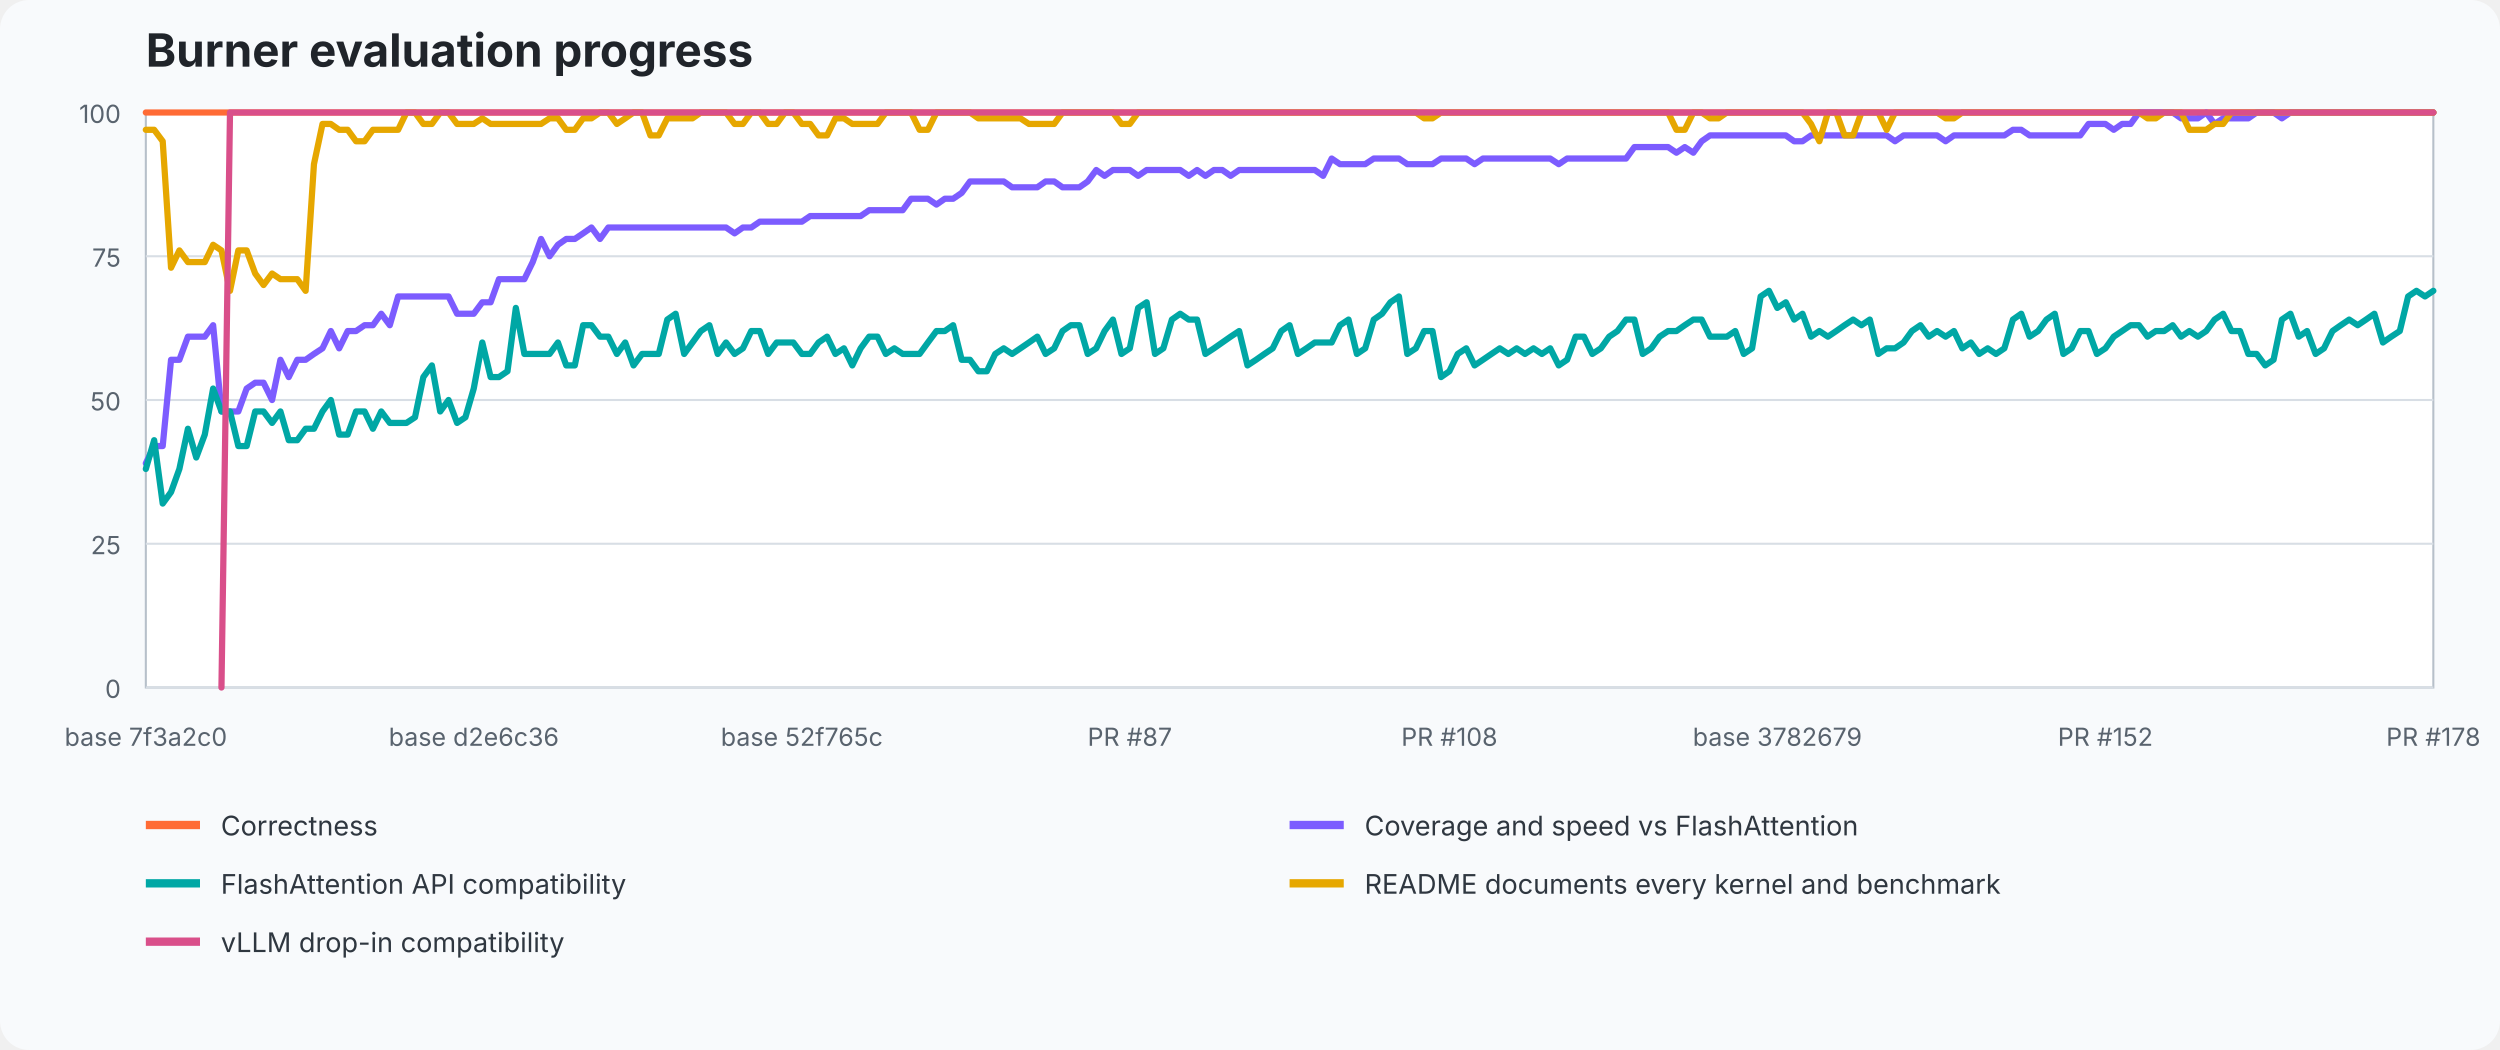
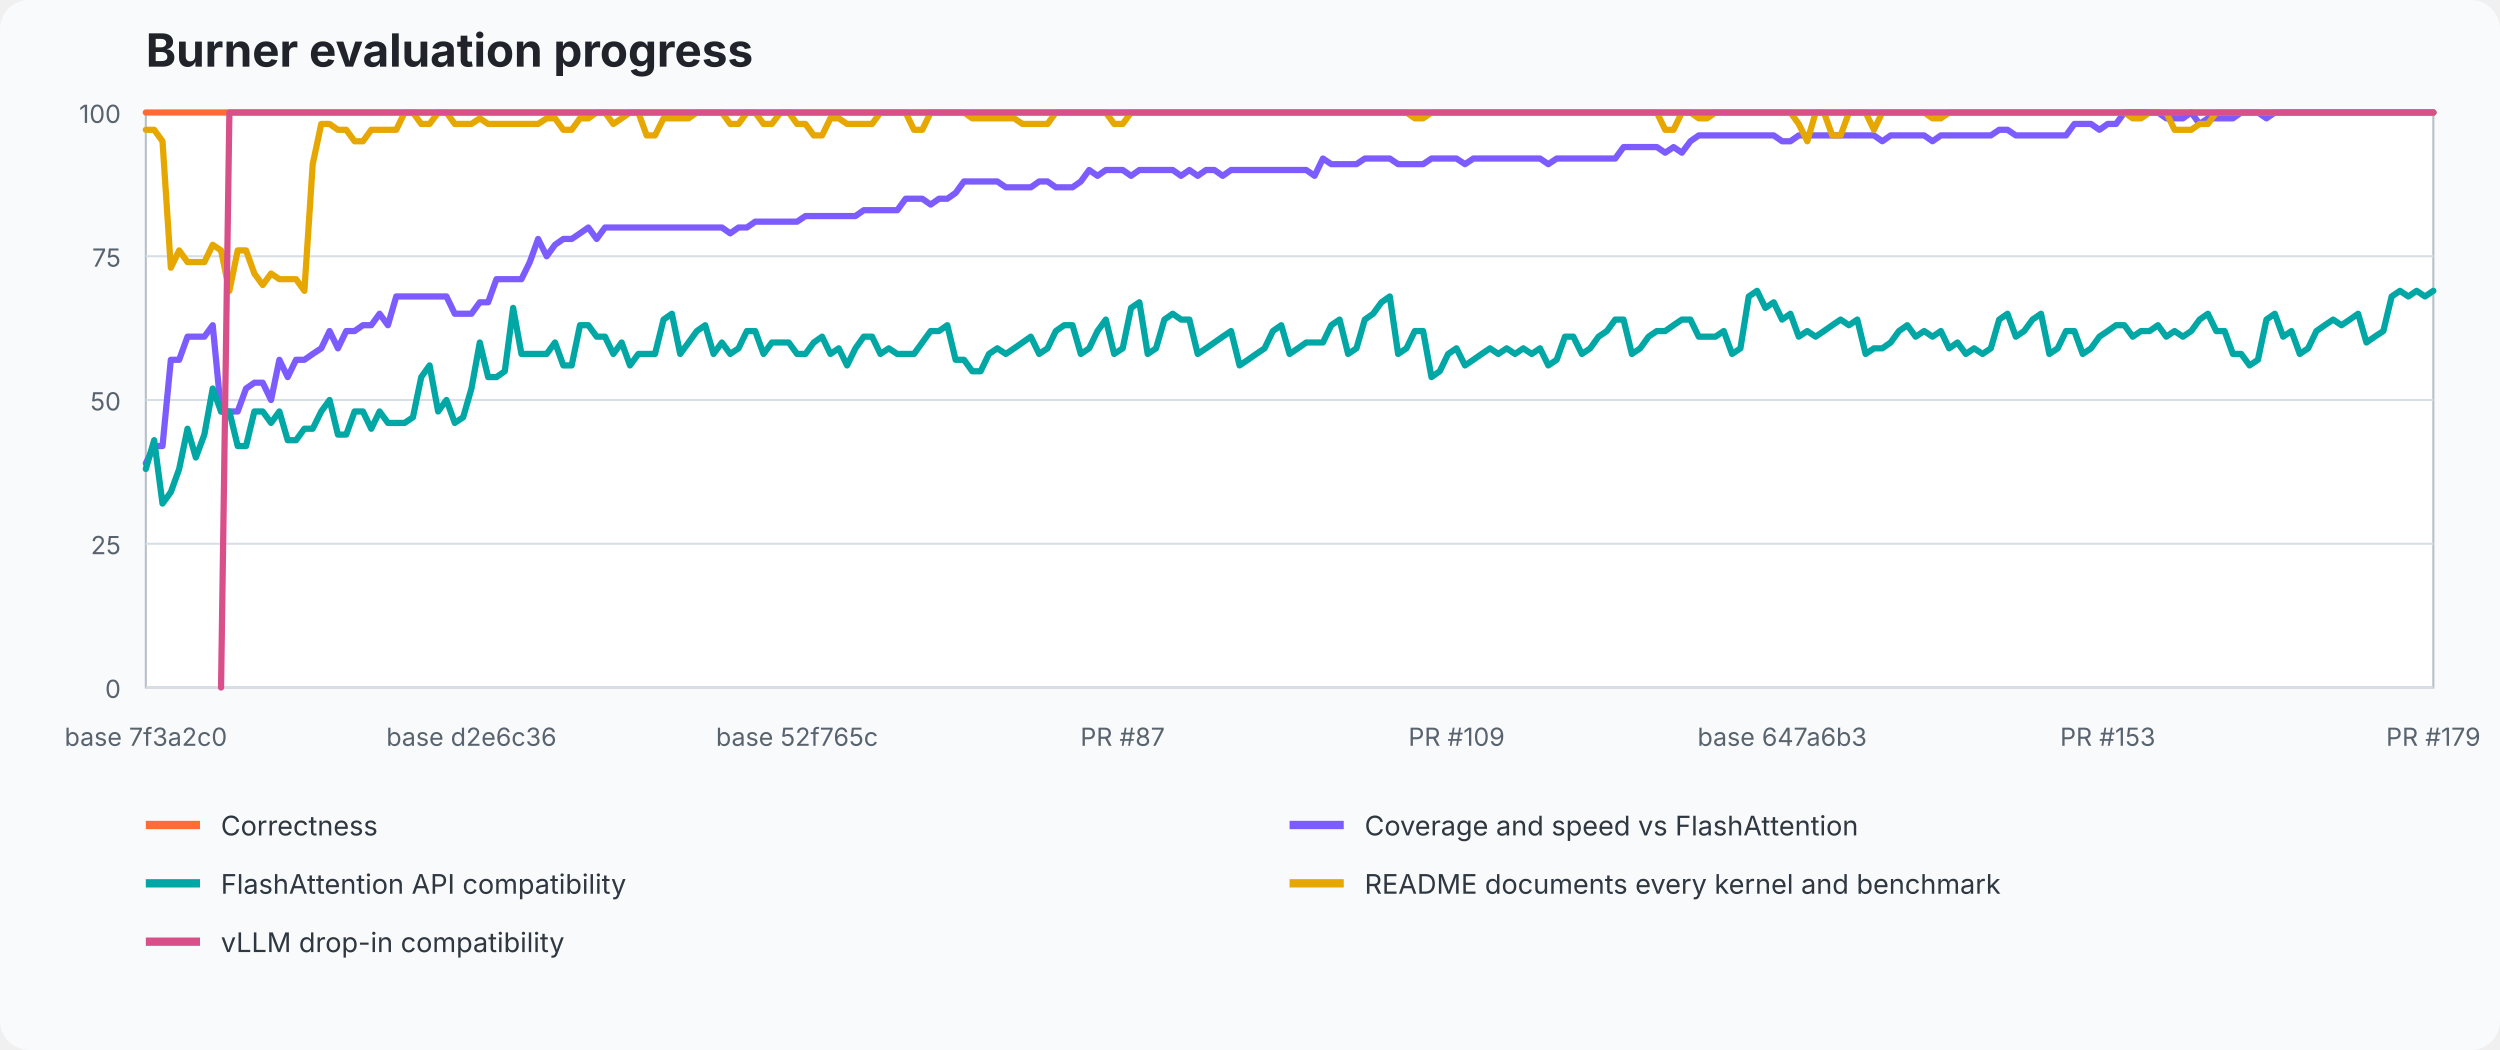
<svg xmlns="http://www.w3.org/2000/svg" width="1200" height="504" viewBox="0 0 1200 504" role="img" aria-labelledby="title desc">
  <style>text{font-family:ui-sans-serif,system-ui,-apple-system,BlinkMacSystemFont,"Segoe UI",sans-serif}.title{font-size:22px;font-weight:700;fill:#20242a}.axis{font-size:12px;fill:#59636e}.legend{font-size:13px;fill:#2f3740}.grid{stroke:#d8dee5;stroke-width:1}.plot{fill:#fff;stroke:#b7c0ca}</style>
  <rect width="100%" height="100%" fill="#f8fafc" rx="14" />
  <text x="70" y="32" class="title">Burner evaluation progress</text>
  <rect x="70" y="54" width="1098" height="276" class="plot" />
  <line x1="70" y1="330" x2="1168" y2="330" class="grid" />
  <text x="58" y="335" text-anchor="end" class="axis">0</text>
  <line x1="70" y1="261" x2="1168" y2="261" class="grid" />
  <text x="58" y="266" text-anchor="end" class="axis">25</text>
  <line x1="70" y1="192" x2="1168" y2="192" class="grid" />
  <text x="58" y="197" text-anchor="end" class="axis">50</text>
  <line x1="70" y1="123" x2="1168" y2="123" class="grid" />
  <text x="58" y="128" text-anchor="end" class="axis">75</text>
  <line x1="70" y1="54" x2="1168" y2="54" class="grid" />
  <text x="58" y="59" text-anchor="end" class="axis">100</text>
-   <polyline points="70.0,54.0 74.0,54.0 78.1,54.0 82.1,54.0 86.1,54.0 90.2,54.0 94.2,54.0 98.3,54.0 102.3,54.0 106.3,54.0 110.4,54.0 114.4,54.0 118.4,54.0 122.5,54.0 126.5,54.0 130.6,54.0 134.6,54.0 138.6,54.0 142.7,54.0 146.7,54.0 150.7,54.0 154.8,54.0 158.8,54.0 162.8,54.0 166.9,54.0 170.9,54.0 175.0,54.0 179.0,54.0 183.0,54.0 187.1,54.0 191.1,54.0 195.1,54.0 199.2,54.0 203.2,54.0 207.3,54.0 211.3,54.0 215.3,54.0 219.4,54.0 223.4,54.0 227.4,54.0 231.5,54.0 235.5,54.0 239.5,54.0 243.6,54.0 247.6,54.0 251.7,54.0 255.7,54.0 259.7,54.0 263.8,54.0 267.8,54.0 271.8,54.0 275.9,54.0 279.9,54.0 283.9,54.0 288.0,54.0 292.0,54.0 296.1,54.0 300.1,54.0 304.1,54.0 308.2,54.0 312.2,54.0 316.2,54.0 320.3,54.0 324.3,54.0 328.4,54.0 332.4,54.0 336.4,54.0 340.5,54.0 344.5,54.0 348.5,54.0 352.6,54.0 356.6,54.0 360.6,54.0 364.7,54.0 368.7,54.0 372.8,54.0 376.8,54.0 380.8,54.0 384.9,54.0 388.9,54.0 392.9,54.0 397.0,54.0 401.0,54.0 405.1,54.0 409.1,54.0 413.1,54.0 417.2,54.0 421.2,54.0 425.2,54.0 429.3,54.0 433.3,54.0 437.3,54.0 441.4,54.0 445.4,54.0 449.5,54.0 453.5,54.0 457.5,54.0 461.6,54.0 465.6,54.0 469.6,54.0 473.7,54.0 477.7,54.0 481.8,54.0 485.8,54.0 489.8,54.0 493.9,54.0 497.9,54.0 501.9,54.0 506.0,54.0 510.0,54.0 514.0,54.0 518.1,54.0 522.1,54.0 526.2,54.0 530.2,54.0 534.2,54.0 538.3,54.0 542.3,54.0 546.3,54.0 550.4,54.0 554.4,54.0 558.4,54.0 562.5,54.0 566.5,54.0 570.6,54.0 574.6,54.0 578.6,54.0 582.7,54.0 586.7,54.0 590.7,54.0 594.8,54.0 598.8,54.0 602.9,54.0 606.9,54.0 610.9,54.0 615.0,54.0 619.0,54.0 623.0,54.0 627.1,54.0 631.1,54.0 635.1,54.0 639.2,54.0 643.2,54.0 647.3,54.0 651.3,54.0 655.3,54.0 659.4,54.0 663.4,54.0 667.4,54.0 671.5,54.0 675.5,54.0 679.6,54.0 683.6,54.0 687.6,54.0 691.7,54.0 695.7,54.0 699.7,54.0 703.8,54.0 707.8,54.0 711.8,54.0 715.9,54.0 719.9,54.0 724.0,54.0 728.0,54.0 732.0,54.0 736.1,54.0 740.1,54.0 744.1,54.0 748.2,54.0 752.2,54.0 756.3,54.0 760.3,54.0 764.3,54.0 768.4,54.0 772.4,54.0 776.4,54.0 780.5,54.0 784.5,54.0 788.5,54.0 792.6,54.0 796.6,54.0 800.7,54.0 804.7,54.0 808.7,54.0 812.8,54.0 816.8,54.0 820.8,54.0 824.9,54.0 828.9,54.0 832.9,54.0 837.0,54.0 841.0,54.0 845.1,54.0 849.1,54.0 853.1,54.0 857.2,54.0 861.2,54.0 865.2,54.0 869.3,54.0 873.3,54.0 877.4,54.0 881.4,54.0 885.4,54.0 889.5,54.0 893.5,54.0 897.5,54.0 901.6,54.0 905.6,54.0 909.6,54.0 913.7,54.0 917.7,54.0 921.8,54.0 925.8,54.0 929.8,54.0 933.9,54.0 937.9,54.0 941.9,54.0 946.0,54.0 950.0,54.0 954.1,54.0 958.1,54.0 962.1,54.0 966.2,54.0 970.2,54.0 974.2,54.0 978.3,54.0 982.3,54.0 986.3,54.0 990.4,54.0 994.4,54.0 998.5,54.0 1002.5,54.0 1006.5,54.0 1010.6,54.0 1014.6,54.0 1018.6,54.0 1022.7,54.0 1026.7,54.0 1030.8,54.0 1034.8,54.0 1038.8,54.0 1042.9,54.0 1046.9,54.0 1050.9,54.0 1055.0,54.0 1059.0,54.0 1063.0,54.0 1067.1,54.0 1071.1,54.0 1075.2,54.0 1079.2,54.0 1083.2,54.0 1087.3,54.0 1091.3,54.0 1095.3,54.0 1099.4,54.0 1103.4,54.0 1107.4,54.0 1111.5,54.0 1115.5,54.0 1119.6,54.0 1123.6,54.0 1127.6,54.0 1131.7,54.0 1135.7,54.0 1139.7,54.0 1143.8,54.0 1147.8,54.0 1151.9,54.0 1155.9,54.0 1159.9,54.0 1164.0,54.0 1168.0,54.0" fill="none" stroke="#ff6b35" stroke-width="3" stroke-linejoin="round" stroke-linecap="round" />
-   <polyline points="70.0,222.4 74.0,214.1 78.1,214.1 82.1,172.7 86.1,172.7 90.2,161.6 94.2,161.6 98.3,161.6 102.3,156.1 106.3,197.5 110.4,197.5 114.4,197.5 118.4,186.5 122.5,183.7 126.5,183.7 130.6,192.0 134.6,172.7 138.6,181.0 142.7,172.7 146.7,172.7 150.7,169.9 154.8,167.2 158.8,158.9 162.8,167.2 166.9,158.9 170.9,158.9 175.0,156.1 179.0,156.1 183.0,150.6 187.1,156.1 191.1,142.3 195.1,142.3 199.2,142.3 203.2,142.3 207.3,142.3 211.3,142.3 215.3,142.3 219.4,150.6 223.4,150.6 227.4,150.6 231.5,145.1 235.5,145.1 239.5,134.0 243.6,134.0 247.6,134.0 251.7,134.0 255.7,125.8 259.7,114.7 263.8,123.0 267.8,117.5 271.8,114.7 275.9,114.7 279.9,112.0 283.9,109.2 288.0,114.7 292.0,109.2 296.1,109.2 300.1,109.2 304.1,109.2 308.2,109.2 312.2,109.2 316.2,109.2 320.3,109.2 324.3,109.2 328.4,109.2 332.4,109.2 336.4,109.2 340.5,109.2 344.5,109.2 348.5,109.2 352.6,112.0 356.6,109.2 360.6,109.2 364.7,106.4 368.7,106.4 372.8,106.4 376.8,106.4 380.8,106.4 384.9,106.4 388.9,103.7 392.9,103.7 397.0,103.7 401.0,103.7 405.1,103.7 409.1,103.7 413.1,103.7 417.2,100.9 421.2,100.9 425.2,100.9 429.3,100.9 433.3,100.9 437.3,95.4 441.4,95.4 445.4,95.4 449.5,98.2 453.5,95.4 457.5,95.4 461.6,92.6 465.6,87.1 469.6,87.1 473.7,87.1 477.7,87.1 481.8,87.1 485.8,89.9 489.8,89.9 493.9,89.9 497.9,89.9 501.9,87.1 506.0,87.1 510.0,89.9 514.0,89.9 518.1,89.9 522.1,87.1 526.2,81.6 530.2,84.4 534.2,81.6 538.3,81.6 542.3,81.6 546.3,84.4 550.4,81.6 554.4,81.6 558.4,81.6 562.5,81.6 566.5,81.6 570.6,84.4 574.6,81.6 578.6,84.4 582.7,81.6 586.7,81.6 590.7,84.4 594.8,81.6 598.8,81.6 602.9,81.6 606.9,81.6 610.9,81.6 615.0,81.6 619.0,81.6 623.0,81.6 627.1,81.6 631.1,81.6 635.1,84.4 639.2,76.1 643.2,78.8 647.3,78.8 651.3,78.8 655.3,78.8 659.4,76.1 663.4,76.1 667.4,76.1 671.5,76.1 675.5,78.8 679.6,78.8 683.6,78.8 687.6,78.8 691.7,76.1 695.7,76.1 699.7,76.1 703.8,76.1 707.8,78.8 711.8,76.1 715.9,76.1 719.9,76.1 724.0,76.1 728.0,76.1 732.0,76.1 736.1,76.1 740.1,76.1 744.1,76.1 748.2,78.8 752.2,76.1 756.3,76.1 760.3,76.1 764.3,76.1 768.4,76.1 772.4,76.1 776.4,76.1 780.5,76.1 784.5,70.6 788.5,70.6 792.6,70.6 796.6,70.6 800.7,70.6 804.7,73.3 808.7,70.6 812.8,73.3 816.8,67.8 820.8,65.0 824.9,65.0 828.9,65.0 832.9,65.0 837.0,65.0 841.0,65.0 845.1,65.0 849.1,65.0 853.1,65.0 857.2,65.0 861.2,67.8 865.2,67.8 869.3,65.0 873.3,65.0 877.4,65.0 881.4,65.0 885.4,65.0 889.5,65.0 893.5,65.0 897.5,65.0 901.6,65.0 905.6,65.0 909.6,67.8 913.7,65.0 917.7,65.0 921.8,65.0 925.8,65.0 929.8,65.0 933.9,67.8 937.9,65.0 941.9,65.0 946.0,65.0 950.0,65.0 954.1,65.0 958.1,65.0 962.1,65.0 966.2,62.3 970.2,62.3 974.2,65.0 978.3,65.0 982.3,65.0 986.3,65.0 990.4,65.0 994.4,65.0 998.5,65.0 1002.5,59.5 1006.5,59.5 1010.6,59.5 1014.6,62.3 1018.6,59.5 1022.7,59.5 1026.7,54.0 1030.8,54.0 1034.8,54.0 1038.8,54.0 1042.9,54.0 1046.9,56.8 1050.9,56.8 1055.0,56.8 1059.0,54.0 1063.0,59.5 1067.1,56.8 1071.1,56.8 1075.2,56.8 1079.2,56.8 1083.2,54.0 1087.3,54.0 1091.3,54.0 1095.3,56.8 1099.4,54.0 1103.4,54.0 1107.4,54.0 1111.5,54.0 1115.5,54.0 1119.6,54.0 1123.6,54.0 1127.6,54.0 1131.7,54.0 1135.7,54.0 1139.7,54.0 1143.8,54.0 1147.8,54.0 1151.9,54.0 1155.9,54.0 1159.9,54.0 1164.0,54.0 1168.0,54.0" fill="none" stroke="#7c5cff" stroke-width="3" stroke-linejoin="round" stroke-linecap="round" />
-   <polyline points="70.0,225.1 74.0,211.3 78.1,241.7 82.1,236.2 86.1,225.1 90.2,205.8 94.2,219.6 98.3,208.6 102.3,186.5 106.3,197.5 110.4,197.5 114.4,214.1 118.4,214.1 122.5,197.5 126.5,197.5 130.6,203.0 134.6,197.5 138.6,211.3 142.7,211.3 146.7,205.8 150.7,205.8 154.8,197.5 158.8,192.0 162.8,208.6 166.9,208.6 170.9,197.5 175.0,197.5 179.0,205.8 183.0,197.5 187.1,203.0 191.1,203.0 195.1,203.0 199.2,200.3 203.2,181.0 207.3,175.4 211.3,197.5 215.3,192.0 219.4,203.0 223.4,200.3 227.4,186.5 231.5,164.4 235.5,181.0 239.5,181.0 243.6,178.2 247.6,147.8 251.7,169.9 255.7,169.9 259.7,169.9 263.8,169.9 267.8,164.4 271.8,175.4 275.9,175.4 279.9,156.1 283.9,156.1 288.0,161.6 292.0,161.6 296.1,169.9 300.1,164.4 304.1,175.4 308.2,169.9 312.2,169.9 316.2,169.9 320.3,153.4 324.3,150.6 328.4,169.9 332.4,164.4 336.4,158.9 340.5,156.1 344.5,169.9 348.5,164.4 352.6,169.9 356.6,167.2 360.6,158.9 364.7,158.9 368.7,169.9 372.8,164.4 376.8,164.4 380.8,164.4 384.9,169.9 388.9,169.9 392.9,164.4 397.0,161.6 401.0,169.9 405.1,167.2 409.1,175.4 413.1,167.2 417.2,161.6 421.2,161.6 425.2,169.9 429.3,167.2 433.3,169.9 437.3,169.9 441.4,169.9 445.4,164.4 449.5,158.9 453.5,158.9 457.5,156.1 461.6,172.7 465.6,172.7 469.6,178.2 473.7,178.2 477.7,169.9 481.8,167.2 485.8,169.9 489.8,167.2 493.9,164.4 497.9,161.6 501.9,169.9 506.0,167.2 510.0,158.9 514.0,156.1 518.1,156.1 522.1,169.9 526.2,167.2 530.2,158.9 534.2,153.4 538.3,169.9 542.3,167.2 546.3,147.8 550.4,145.1 554.4,169.9 558.4,167.2 562.5,153.4 566.5,150.6 570.6,153.4 574.6,153.4 578.6,169.9 582.7,167.2 586.7,164.4 590.7,161.6 594.8,158.9 598.8,175.4 602.9,172.7 606.9,169.9 610.9,167.2 615.0,158.9 619.0,156.1 623.0,169.9 627.1,167.2 631.1,164.4 635.1,164.4 639.2,164.4 643.2,156.1 647.3,153.4 651.3,169.9 655.3,167.2 659.4,153.4 663.4,150.6 667.4,145.1 671.5,142.3 675.5,169.9 679.6,167.2 683.6,158.9 687.6,158.9 691.7,181.0 695.7,178.2 699.7,169.9 703.8,167.2 707.8,175.4 711.8,172.7 715.9,169.9 719.9,167.2 724.0,169.9 728.0,167.2 732.0,169.9 736.1,167.2 740.1,169.9 744.1,167.2 748.2,175.4 752.2,172.7 756.3,161.6 760.3,161.6 764.3,169.9 768.4,167.2 772.4,161.6 776.4,158.9 780.5,153.4 784.5,153.4 788.5,169.9 792.6,167.2 796.6,161.6 800.7,158.9 804.7,158.9 808.7,156.1 812.8,153.4 816.8,153.4 820.8,161.6 824.9,161.6 828.9,161.6 832.9,158.9 837.0,169.9 841.0,167.2 845.1,142.3 849.1,139.6 853.1,147.8 857.2,145.1 861.2,153.4 865.2,150.6 869.3,161.6 873.3,158.9 877.4,161.6 881.4,158.9 885.4,156.1 889.5,153.4 893.5,156.1 897.5,153.4 901.6,169.9 905.6,167.2 909.6,167.2 913.7,164.4 917.7,158.9 921.8,156.1 925.8,161.6 929.8,158.9 933.9,161.6 937.9,158.9 941.9,167.2 946.0,164.4 950.0,169.9 954.1,167.2 958.1,169.9 962.1,167.2 966.2,153.4 970.2,150.6 974.2,161.6 978.3,158.9 982.3,153.4 986.3,150.6 990.4,169.9 994.4,167.2 998.5,158.9 1002.5,158.9 1006.5,169.9 1010.6,167.2 1014.6,161.6 1018.6,158.9 1022.7,156.1 1026.7,156.1 1030.8,161.6 1034.8,158.9 1038.8,158.9 1042.9,156.1 1046.9,161.6 1050.9,158.9 1055.0,161.6 1059.0,158.9 1063.0,153.4 1067.1,150.6 1071.1,158.9 1075.2,158.9 1079.2,169.9 1083.2,169.9 1087.3,175.4 1091.3,172.7 1095.3,153.4 1099.4,150.6 1103.4,161.6 1107.4,158.9 1111.5,169.9 1115.5,167.2 1119.6,158.9 1123.6,156.1 1127.6,153.4 1131.7,156.1 1135.7,153.4 1139.7,150.6 1143.8,164.4 1147.8,161.6 1151.9,158.9 1155.9,142.3 1159.9,139.6 1164.0,142.3 1168.0,139.6" fill="none" stroke="#00a7a5" stroke-width="3" stroke-linejoin="round" stroke-linecap="round" />
-   <polyline points="70.0,62.3 74.0,62.3 78.1,67.8 82.1,128.5 86.1,120.2 90.2,125.8 94.2,125.8 98.3,125.8 102.3,117.5 106.3,120.2 110.4,139.6 114.4,120.2 118.4,120.2 122.5,131.3 126.5,136.8 130.6,131.3 134.6,134.0 138.6,134.0 142.7,134.0 146.7,139.6 150.7,78.8 154.8,59.5 158.8,59.5 162.8,62.3 166.9,62.3 170.9,67.8 175.0,67.8 179.0,62.3 183.0,62.3 187.1,62.3 191.1,62.3 195.1,54.0 199.2,54.0 203.2,59.5 207.3,59.5 211.3,54.0 215.3,54.0 219.4,59.5 223.4,59.5 227.4,59.5 231.5,56.8 235.5,59.5 239.5,59.5 243.6,59.5 247.6,59.5 251.7,59.5 255.7,59.5 259.7,59.5 263.8,56.8 267.8,56.8 271.8,62.3 275.9,62.3 279.9,56.8 283.9,56.8 288.0,54.0 292.0,54.0 296.1,59.5 300.1,56.8 304.1,54.0 308.2,54.0 312.2,65.0 316.2,65.0 320.3,56.8 324.3,56.8 328.4,56.8 332.4,56.8 336.4,54.0 340.5,54.0 344.5,54.0 348.5,54.0 352.6,59.5 356.6,59.5 360.6,54.0 364.7,54.0 368.7,59.5 372.8,59.5 376.8,54.0 380.8,54.0 384.9,59.5 388.9,59.5 392.9,65.0 397.0,65.0 401.0,56.8 405.1,56.8 409.1,59.5 413.1,59.5 417.2,59.5 421.2,59.5 425.2,54.0 429.3,54.0 433.3,54.0 437.3,54.0 441.4,62.3 445.4,62.3 449.5,54.0 453.5,54.0 457.5,54.0 461.6,54.0 465.6,54.0 469.6,56.8 473.7,56.8 477.7,56.8 481.8,56.8 485.8,56.8 489.8,56.8 493.9,59.5 497.9,59.5 501.9,59.5 506.0,59.5 510.0,54.0 514.0,54.0 518.1,54.0 522.1,54.0 526.2,54.0 530.2,54.0 534.2,54.0 538.3,59.5 542.3,59.5 546.3,54.0 550.4,54.0 554.4,54.0 558.4,54.0 562.5,54.0 566.5,54.0 570.6,54.0 574.6,54.0 578.6,54.0 582.7,54.0 586.7,54.0 590.7,54.0 594.8,54.0 598.8,54.0 602.9,54.0 606.9,54.0 610.9,54.0 615.0,54.0 619.0,54.0 623.0,54.0 627.1,54.0 631.1,54.0 635.1,54.0 639.2,54.0 643.2,54.0 647.3,54.0 651.3,54.0 655.3,54.0 659.4,54.0 663.4,54.0 667.4,54.0 671.5,54.0 675.5,54.0 679.6,54.0 683.6,56.8 687.6,56.8 691.7,54.0 695.7,54.0 699.7,54.0 703.8,54.0 707.8,54.0 711.8,54.0 715.9,54.0 719.9,54.0 724.0,54.0 728.0,54.0 732.0,54.0 736.1,54.0 740.1,54.0 744.1,54.0 748.2,54.0 752.2,54.0 756.3,54.0 760.3,54.0 764.3,54.0 768.4,54.0 772.4,54.0 776.4,54.0 780.5,54.0 784.5,54.0 788.5,54.0 792.6,54.0 796.6,54.0 800.7,54.0 804.7,62.3 808.7,62.3 812.8,54.0 816.8,54.0 820.8,56.8 824.9,56.8 828.9,54.0 832.9,54.0 837.0,54.0 841.0,54.0 845.1,54.0 849.1,54.0 853.1,54.0 857.2,54.0 861.2,54.0 865.2,54.0 869.3,59.5 873.3,67.8 877.4,54.0 881.4,54.0 885.4,65.0 889.5,65.0 893.5,54.0 897.5,54.0 901.6,54.0 905.6,62.3 909.6,54.0 913.7,54.0 917.7,54.0 921.8,54.0 925.8,54.0 929.8,54.0 933.9,56.8 937.9,56.8 941.9,54.0 946.0,54.0 950.0,54.0 954.1,54.0 958.1,54.0 962.1,54.0 966.2,54.0 970.2,54.0 974.2,54.0 978.3,54.0 982.3,54.0 986.3,54.0 990.4,54.0 994.4,54.0 998.5,54.0 1002.5,54.0 1006.5,54.0 1010.6,54.0 1014.6,54.0 1018.6,54.0 1022.7,54.0 1026.7,54.0 1030.8,56.8 1034.8,56.8 1038.8,54.0 1042.9,54.0 1046.9,54.0 1050.9,62.3 1055.0,62.3 1059.0,62.3 1063.0,59.5 1067.1,59.5 1071.1,54.0 1075.2,54.0 1079.2,54.0 1083.2,54.0 1087.3,54.0 1091.3,54.0 1095.3,54.0 1099.4,54.0 1103.4,54.0 1107.4,54.0 1111.5,54.0 1115.5,54.0 1119.6,54.0 1123.6,54.0 1127.6,54.0 1131.7,54.0 1135.7,54.0 1139.7,54.0 1143.8,54.0 1147.8,54.0 1151.9,54.0 1155.9,54.0 1159.9,54.0 1164.0,54.0 1168.0,54.0" fill="none" stroke="#e6a700" stroke-width="3" stroke-linejoin="round" stroke-linecap="round" />
-   <polyline points="106.3,330.0 110.4,54.0 114.4,54.0 118.4,54.0 122.5,54.0 126.5,54.0 130.6,54.0 134.6,54.0 138.6,54.0 142.7,54.0 146.7,54.0 150.7,54.0 154.8,54.0 158.8,54.0 162.8,54.0 166.9,54.0 170.9,54.0 175.0,54.0 179.0,54.0 183.0,54.0 187.1,54.0 191.1,54.0 195.1,54.0 199.2,54.0 203.2,54.0 207.3,54.0 211.3,54.0 215.3,54.0 219.4,54.0 223.4,54.0 227.4,54.0 231.5,54.0 235.5,54.0 239.5,54.0 243.6,54.0 247.6,54.0 251.7,54.0 255.7,54.0 259.7,54.0 263.8,54.0 267.8,54.0 271.8,54.0 275.9,54.0 279.9,54.0 283.9,54.0 288.0,54.0 292.0,54.0 296.1,54.0 300.1,54.0 304.1,54.0 308.2,54.0 312.2,54.0 316.2,54.0 320.3,54.0 324.3,54.0 328.4,54.0 332.4,54.0 336.4,54.0 340.5,54.0 344.5,54.0 348.5,54.0 352.6,54.0 356.6,54.0 360.6,54.0 364.7,54.0 368.7,54.0 372.8,54.0 376.8,54.0 380.8,54.0 384.9,54.0 388.9,54.0 392.9,54.0 397.0,54.0 401.0,54.0 405.1,54.0 409.1,54.0 413.1,54.0 417.2,54.0 421.2,54.0 425.2,54.0 429.3,54.0 433.3,54.0 437.3,54.0 441.4,54.0 445.4,54.0 449.5,54.0 453.5,54.0 457.5,54.0 461.6,54.0 465.6,54.0 469.6,54.0 473.7,54.0 477.7,54.0 481.8,54.0 485.8,54.0 489.8,54.0 493.9,54.0 497.9,54.0 501.9,54.0 506.0,54.0 510.0,54.0 514.0,54.0 518.1,54.0 522.1,54.0 526.2,54.0 530.2,54.0 534.2,54.0 538.3,54.0 542.3,54.0 546.3,54.0 550.4,54.0 554.4,54.0 558.4,54.0 562.5,54.0 566.5,54.0 570.6,54.0 574.6,54.0 578.6,54.0 582.7,54.0 586.7,54.0 590.7,54.0 594.8,54.0 598.8,54.0 602.9,54.0 606.9,54.0 610.9,54.0 615.0,54.0 619.0,54.0 623.0,54.0 627.1,54.0 631.1,54.0 635.1,54.0 639.2,54.0 643.2,54.0 647.3,54.0 651.3,54.0 655.3,54.0 659.4,54.0 663.4,54.0 667.4,54.0 671.5,54.0 675.5,54.0 679.6,54.0 683.6,54.0 687.6,54.0 691.7,54.0 695.7,54.0 699.7,54.0 703.8,54.0 707.8,54.0 711.8,54.0 715.9,54.0 719.9,54.0 724.0,54.0 728.0,54.0 732.0,54.0 736.1,54.0 740.1,54.0 744.1,54.0 748.2,54.0 752.2,54.0 756.3,54.0 760.3,54.0 764.3,54.0 768.4,54.0 772.4,54.0 776.4,54.0 780.5,54.0 784.5,54.0 788.5,54.0 792.6,54.0 796.6,54.0 800.7,54.0 804.7,54.0 808.7,54.0 812.8,54.0 816.8,54.0 820.8,54.0 824.9,54.0 828.9,54.0 832.9,54.0 837.0,54.0 841.0,54.0 845.1,54.0 849.1,54.0 853.1,54.0 857.2,54.0 861.2,54.0 865.2,54.0 869.3,54.0 873.3,54.0 877.4,54.0 881.4,54.0 885.4,54.0 889.5,54.0 893.5,54.0 897.5,54.0 901.6,54.0 905.6,54.0 909.6,54.0 913.7,54.0 917.7,54.0 921.8,54.0 925.8,54.0 929.8,54.0 933.9,54.0 937.9,54.0 941.9,54.0 946.0,54.0 950.0,54.0 954.1,54.0 958.1,54.0 962.1,54.0 966.2,54.0 970.2,54.0 974.2,54.0 978.3,54.0 982.3,54.0 986.3,54.0 990.4,54.0 994.4,54.0 998.5,54.0 1002.5,54.0 1006.5,54.0 1010.6,54.0 1014.6,54.0 1018.6,54.0 1022.7,54.0 1026.7,54.0 1030.8,54.0 1034.8,54.0 1038.8,54.0 1042.9,54.0 1046.9,54.0 1050.9,54.0 1055.0,54.0 1059.0,54.0 1063.0,54.0 1067.1,54.0 1071.1,54.0 1075.2,54.0 1079.2,54.0 1083.2,54.0 1087.3,54.0 1091.3,54.0 1095.3,54.0 1099.4,54.0 1103.4,54.0 1107.4,54.0 1111.5,54.0 1115.5,54.0 1119.6,54.0 1123.6,54.0 1127.6,54.0 1131.7,54.0 1135.7,54.0 1139.7,54.0 1143.8,54.0 1147.8,54.0 1151.9,54.0 1155.9,54.0 1159.9,54.0 1164.0,54.0 1168.0,54.0" fill="none" stroke="#d94f8a" stroke-width="3" stroke-linejoin="round" stroke-linecap="round" />
+   <polyline points="70.0,54.0 74.0,54.0 78.0,54.0 82.0,54.0 86.0,54.0 90.0,54.0 94.0,54.0 98.1,54.0 102.1,54.0 106.1,54.0 110.1,54.0 114.1,54.0 118.1,54.0 122.1,54.0 126.1,54.0 130.1,54.0 134.1,54.0 138.1,54.0 142.1,54.0 146.1,54.0 150.1,54.0 154.2,54.0 158.2,54.0 162.2,54.0 166.2,54.0 170.2,54.0 174.2,54.0 178.2,54.0 182.2,54.0 186.2,54.0 190.2,54.0 194.2,54.0 198.2,54.0 202.2,54.0 206.2,54.0 210.3,54.0 214.3,54.0 218.3,54.0 222.3,54.0 226.3,54.0 230.3,54.0 234.3,54.0 238.3,54.0 242.3,54.0 246.3,54.0 250.3,54.0 254.3,54.0 258.3,54.0 262.4,54.0 266.4,54.0 270.4,54.0 274.4,54.0 278.4,54.0 282.4,54.0 286.4,54.0 290.4,54.0 294.4,54.0 298.4,54.0 302.4,54.0 306.4,54.0 310.4,54.0 314.4,54.0 318.5,54.0 322.5,54.0 326.5,54.0 330.5,54.0 334.5,54.0 338.5,54.0 342.5,54.0 346.5,54.0 350.5,54.0 354.5,54.0 358.5,54.0 362.5,54.0 366.5,54.0 370.5,54.0 374.6,54.0 378.6,54.0 382.6,54.0 386.6,54.0 390.6,54.0 394.6,54.0 398.6,54.0 402.6,54.0 406.6,54.0 410.6,54.0 414.6,54.0 418.6,54.0 422.6,54.0 426.6,54.0 430.7,54.0 434.7,54.0 438.7,54.0 442.7,54.0 446.7,54.0 450.7,54.0 454.7,54.0 458.7,54.0 462.7,54.0 466.7,54.0 470.7,54.0 474.7,54.0 478.7,54.0 482.8,54.0 486.8,54.0 490.8,54.0 494.8,54.0 498.8,54.0 502.8,54.0 506.8,54.0 510.8,54.0 514.8,54.0 518.8,54.0 522.8,54.0 526.8,54.0 530.8,54.0 534.8,54.0 538.9,54.0 542.9,54.0 546.9,54.0 550.9,54.0 554.9,54.0 558.9,54.0 562.9,54.0 566.9,54.0 570.9,54.0 574.9,54.0 578.9,54.0 582.9,54.0 586.9,54.0 590.9,54.0 595.0,54.0 599.0,54.0 603.0,54.0 607.0,54.0 611.0,54.0 615.0,54.0 619.0,54.0 623.0,54.0 627.0,54.0 631.0,54.0 635.0,54.0 639.0,54.0 643.0,54.0 647.1,54.0 651.1,54.0 655.1,54.0 659.1,54.0 663.1,54.0 667.1,54.0 671.1,54.0 675.1,54.0 679.1,54.0 683.1,54.0 687.1,54.0 691.1,54.0 695.1,54.0 699.1,54.0 703.2,54.0 707.2,54.0 711.2,54.0 715.2,54.0 719.2,54.0 723.2,54.0 727.2,54.0 731.2,54.0 735.2,54.0 739.2,54.0 743.2,54.0 747.2,54.0 751.2,54.0 755.2,54.0 759.3,54.0 763.3,54.0 767.3,54.0 771.3,54.0 775.3,54.0 779.3,54.0 783.3,54.0 787.3,54.0 791.3,54.0 795.3,54.0 799.3,54.0 803.3,54.0 807.3,54.0 811.4,54.0 815.4,54.0 819.4,54.0 823.4,54.0 827.4,54.0 831.4,54.0 835.4,54.0 839.4,54.0 843.4,54.0 847.4,54.0 851.4,54.0 855.4,54.0 859.4,54.0 863.4,54.0 867.5,54.0 871.5,54.0 875.5,54.0 879.5,54.0 883.5,54.0 887.5,54.0 891.5,54.0 895.5,54.0 899.5,54.0 903.5,54.0 907.5,54.0 911.5,54.0 915.5,54.0 919.5,54.0 923.6,54.0 927.6,54.0 931.6,54.0 935.6,54.0 939.6,54.0 943.6,54.0 947.6,54.0 951.6,54.0 955.6,54.0 959.6,54.0 963.6,54.0 967.6,54.0 971.6,54.0 975.6,54.0 979.7,54.0 983.7,54.0 987.7,54.0 991.7,54.0 995.7,54.0 999.7,54.0 1003.7,54.0 1007.7,54.0 1011.7,54.0 1015.7,54.0 1019.7,54.0 1023.7,54.0 1027.7,54.0 1031.8,54.0 1035.8,54.0 1039.8,54.0 1043.8,54.0 1047.8,54.0 1051.8,54.0 1055.8,54.0 1059.8,54.0 1063.8,54.0 1067.8,54.0 1071.8,54.0 1075.8,54.0 1079.8,54.0 1083.8,54.0 1087.9,54.0 1091.9,54.0 1095.9,54.0 1099.9,54.0 1103.9,54.0 1107.9,54.0 1111.9,54.0 1115.9,54.0 1119.9,54.0 1123.9,54.0 1127.9,54.0 1131.9,54.0 1135.9,54.0 1139.9,54.0 1144.0,54.0 1148.0,54.0 1152.0,54.0 1156.0,54.0 1160.0,54.0 1164.0,54.0 1168.0,54.0" fill="none" stroke="#ff6b35" stroke-width="3" stroke-linejoin="round" stroke-linecap="round" />
+   <polyline points="70.0,222.4 74.0,214.1 78.0,214.1 82.0,172.7 86.0,172.7 90.0,161.6 94.0,161.6 98.1,161.6 102.1,156.1 106.1,197.5 110.1,197.5 114.1,197.5 118.1,186.5 122.1,183.7 126.1,183.7 130.1,192.0 134.1,172.7 138.1,181.0 142.1,172.7 146.1,172.7 150.1,169.9 154.2,167.2 158.2,158.9 162.2,167.2 166.2,158.9 170.2,158.9 174.2,156.1 178.2,156.1 182.2,150.6 186.2,156.1 190.2,142.3 194.2,142.3 198.2,142.3 202.2,142.3 206.2,142.3 210.3,142.3 214.3,142.3 218.3,150.6 222.3,150.6 226.3,150.6 230.3,145.1 234.3,145.1 238.3,134.0 242.3,134.0 246.3,134.0 250.3,134.0 254.3,125.8 258.3,114.7 262.4,123.0 266.4,117.5 270.4,114.7 274.4,114.7 278.4,112.0 282.4,109.2 286.4,114.7 290.4,109.2 294.4,109.2 298.4,109.2 302.4,109.2 306.4,109.2 310.4,109.2 314.4,109.2 318.5,109.2 322.5,109.2 326.5,109.2 330.5,109.2 334.5,109.2 338.5,109.2 342.5,109.2 346.5,109.2 350.5,112.0 354.5,109.2 358.5,109.2 362.5,106.4 366.5,106.4 370.5,106.4 374.6,106.4 378.6,106.4 382.6,106.4 386.6,103.7 390.6,103.7 394.6,103.7 398.6,103.7 402.6,103.7 406.6,103.7 410.6,103.7 414.6,100.9 418.6,100.9 422.6,100.9 426.6,100.9 430.7,100.9 434.7,95.4 438.7,95.4 442.7,95.4 446.7,98.2 450.7,95.4 454.7,95.4 458.7,92.6 462.7,87.1 466.7,87.1 470.7,87.1 474.7,87.1 478.7,87.1 482.8,89.9 486.8,89.9 490.8,89.9 494.8,89.9 498.8,87.1 502.8,87.1 506.8,89.9 510.8,89.9 514.8,89.9 518.8,87.1 522.8,81.6 526.8,84.4 530.8,81.6 534.8,81.6 538.9,81.6 542.9,84.4 546.9,81.6 550.9,81.6 554.9,81.6 558.9,81.6 562.9,81.6 566.9,84.4 570.9,81.6 574.9,84.4 578.9,81.6 582.9,81.6 586.9,84.4 590.9,81.6 595.0,81.6 599.0,81.6 603.0,81.6 607.0,81.6 611.0,81.6 615.0,81.6 619.0,81.6 623.0,81.6 627.0,81.6 631.0,84.4 635.0,76.1 639.0,78.8 643.0,78.8 647.1,78.8 651.1,78.8 655.1,76.1 659.1,76.1 663.1,76.1 667.1,76.1 671.1,78.8 675.1,78.8 679.1,78.8 683.1,78.8 687.1,76.1 691.1,76.1 695.1,76.1 699.1,76.1 703.2,78.8 707.2,76.1 711.2,76.1 715.2,76.1 719.2,76.1 723.2,76.1 727.2,76.1 731.2,76.1 735.2,76.1 739.2,76.1 743.2,78.8 747.2,76.1 751.2,76.1 755.2,76.1 759.3,76.1 763.3,76.1 767.3,76.1 771.3,76.1 775.3,76.1 779.3,70.6 783.3,70.6 787.3,70.6 791.3,70.6 795.3,70.6 799.3,73.3 803.3,70.6 807.3,73.3 811.4,67.8 815.4,65.0 819.4,65.0 823.4,65.0 827.4,65.0 831.4,65.0 835.4,65.0 839.4,65.0 843.4,65.0 847.4,65.0 851.4,65.0 855.4,67.8 859.4,67.8 863.4,65.0 867.5,65.0 871.5,65.0 875.5,65.0 879.5,65.0 883.5,65.0 887.5,65.0 891.5,65.0 895.5,65.0 899.5,65.0 903.5,67.8 907.5,65.0 911.5,65.0 915.5,65.0 919.5,65.0 923.6,65.0 927.6,67.8 931.6,65.0 935.6,65.0 939.6,65.0 943.6,65.0 947.6,65.0 951.6,65.0 955.6,65.0 959.6,62.3 963.6,62.3 967.6,65.0 971.6,65.0 975.6,65.0 979.7,65.0 983.7,65.0 987.7,65.0 991.7,65.0 995.7,59.5 999.7,59.5 1003.7,59.5 1007.7,62.3 1011.7,59.5 1015.7,59.5 1019.7,54.0 1023.7,54.0 1027.7,54.0 1031.8,54.0 1035.8,54.0 1039.8,56.8 1043.8,56.8 1047.8,56.8 1051.8,54.0 1055.8,59.5 1059.8,56.8 1063.8,56.8 1067.8,56.8 1071.8,56.8 1075.8,54.0 1079.8,54.0 1083.8,54.0 1087.9,56.8 1091.9,54.0 1095.9,54.0 1099.9,54.0 1103.9,54.0 1107.9,54.0 1111.9,54.0 1115.9,54.0 1119.9,54.0 1123.9,54.0 1127.9,54.0 1131.9,54.0 1135.9,54.0 1139.9,54.0 1144.0,54.0 1148.0,54.0 1152.0,54.0 1156.0,54.0 1160.0,54.0 1164.0,54.0 1168.0,54.0" fill="none" stroke="#7c5cff" stroke-width="3" stroke-linejoin="round" stroke-linecap="round" />
+   <polyline points="70.0,225.1 74.0,211.3 78.0,241.7 82.0,236.2 86.0,225.1 90.0,205.8 94.0,219.6 98.1,208.6 102.1,186.5 106.1,197.5 110.1,197.5 114.1,214.1 118.1,214.1 122.1,197.5 126.1,197.5 130.1,203.0 134.1,197.5 138.1,211.3 142.1,211.3 146.1,205.8 150.1,205.8 154.2,197.5 158.2,192.0 162.2,208.6 166.2,208.6 170.2,197.5 174.2,197.5 178.2,205.8 182.2,197.5 186.2,203.0 190.2,203.0 194.2,203.0 198.2,200.3 202.2,181.0 206.2,175.4 210.3,197.5 214.3,192.0 218.3,203.0 222.3,200.3 226.3,186.5 230.3,164.4 234.3,181.0 238.3,181.0 242.3,178.2 246.3,147.8 250.3,169.9 254.3,169.9 258.3,169.9 262.4,169.9 266.4,164.4 270.4,175.4 274.4,175.4 278.4,156.1 282.4,156.1 286.4,161.6 290.4,161.6 294.4,169.9 298.4,164.4 302.4,175.4 306.4,169.9 310.4,169.9 314.4,169.9 318.5,153.4 322.5,150.6 326.5,169.9 330.5,164.4 334.5,158.9 338.5,156.1 342.5,169.9 346.5,164.4 350.5,169.9 354.5,167.2 358.5,158.9 362.5,158.9 366.5,169.9 370.5,164.4 374.6,164.4 378.6,164.4 382.6,169.9 386.6,169.9 390.6,164.4 394.6,161.6 398.6,169.9 402.6,167.2 406.6,175.4 410.6,167.2 414.6,161.6 418.6,161.6 422.6,169.9 426.6,167.2 430.7,169.9 434.7,169.9 438.7,169.9 442.7,164.4 446.7,158.9 450.7,158.9 454.7,156.1 458.7,172.7 462.7,172.7 466.7,178.2 470.7,178.2 474.7,169.9 478.7,167.2 482.8,169.9 486.8,167.2 490.8,164.4 494.8,161.6 498.8,169.9 502.8,167.2 506.8,158.9 510.8,156.1 514.8,156.1 518.8,169.9 522.8,167.2 526.8,158.9 530.8,153.4 534.8,169.9 538.9,167.2 542.9,147.8 546.9,145.1 550.9,169.9 554.9,167.2 558.9,153.4 562.9,150.6 566.9,153.4 570.9,153.4 574.9,169.9 578.9,167.2 582.9,164.4 586.9,161.6 590.9,158.9 595.0,175.4 599.0,172.7 603.0,169.9 607.0,167.2 611.0,158.9 615.0,156.1 619.0,169.9 623.0,167.2 627.0,164.4 631.0,164.4 635.0,164.4 639.0,156.1 643.0,153.4 647.1,169.9 651.1,167.2 655.1,153.4 659.1,150.6 663.1,145.1 667.1,142.3 671.1,169.9 675.1,167.2 679.1,158.9 683.1,158.9 687.1,181.0 691.1,178.2 695.1,169.9 699.1,167.2 703.2,175.4 707.2,172.7 711.2,169.9 715.2,167.2 719.2,169.9 723.2,167.2 727.2,169.9 731.2,167.2 735.2,169.9 739.2,167.2 743.2,175.4 747.2,172.7 751.2,161.6 755.2,161.6 759.3,169.9 763.3,167.2 767.3,161.6 771.3,158.9 775.3,153.4 779.3,153.4 783.3,169.9 787.3,167.2 791.3,161.6 795.3,158.9 799.3,158.9 803.3,156.1 807.3,153.4 811.4,153.4 815.4,161.6 819.4,161.6 823.4,161.6 827.4,158.9 831.4,169.9 835.4,167.2 839.4,142.3 843.4,139.6 847.4,147.8 851.4,145.1 855.4,153.4 859.4,150.6 863.4,161.6 867.5,158.9 871.5,161.6 875.5,158.9 879.5,156.1 883.5,153.4 887.5,156.1 891.5,153.4 895.5,169.9 899.5,167.2 903.5,167.2 907.5,164.4 911.5,158.9 915.5,156.1 919.5,161.6 923.6,158.9 927.6,161.6 931.6,158.9 935.6,167.2 939.6,164.4 943.6,169.9 947.6,167.2 951.6,169.9 955.6,167.2 959.6,153.4 963.6,150.6 967.6,161.6 971.6,158.9 975.6,153.4 979.7,150.6 983.7,169.9 987.7,167.2 991.7,158.9 995.7,158.9 999.7,169.9 1003.7,167.2 1007.7,161.6 1011.7,158.9 1015.7,156.1 1019.7,156.1 1023.7,161.6 1027.7,158.9 1031.8,158.9 1035.8,156.1 1039.8,161.6 1043.8,158.9 1047.8,161.6 1051.8,158.9 1055.8,153.4 1059.8,150.6 1063.8,158.9 1067.8,158.9 1071.8,169.9 1075.8,169.9 1079.8,175.4 1083.8,172.7 1087.9,153.4 1091.9,150.6 1095.9,161.6 1099.9,158.9 1103.9,169.9 1107.9,167.2 1111.9,158.9 1115.9,156.1 1119.9,153.4 1123.9,156.1 1127.9,153.4 1131.9,150.6 1135.9,164.4 1139.9,161.6 1144.0,158.9 1148.0,142.3 1152.0,139.6 1156.0,142.3 1160.0,139.6 1164.0,142.3 1168.0,139.6" fill="none" stroke="#00a7a5" stroke-width="3" stroke-linejoin="round" stroke-linecap="round" />
+   <polyline points="70.0,62.3 74.0,62.3 78.0,67.8 82.0,128.5 86.0,120.2 90.0,125.8 94.0,125.8 98.1,125.8 102.1,117.5 106.1,120.2 110.1,139.6 114.1,120.2 118.1,120.2 122.1,131.3 126.1,136.8 130.1,131.3 134.1,134.0 138.1,134.0 142.1,134.0 146.1,139.6 150.1,78.8 154.2,59.5 158.2,59.5 162.2,62.3 166.2,62.3 170.2,67.8 174.2,67.8 178.2,62.3 182.2,62.3 186.2,62.3 190.2,62.3 194.2,54.0 198.2,54.0 202.2,59.5 206.2,59.5 210.3,54.0 214.3,54.0 218.3,59.5 222.3,59.5 226.3,59.5 230.3,56.8 234.3,59.5 238.3,59.5 242.3,59.5 246.3,59.5 250.3,59.5 254.3,59.5 258.3,59.5 262.4,56.8 266.4,56.8 270.4,62.3 274.4,62.3 278.4,56.8 282.4,56.8 286.4,54.0 290.4,54.0 294.4,59.5 298.4,56.8 302.4,54.0 306.4,54.0 310.4,65.0 314.4,65.0 318.5,56.8 322.5,56.8 326.5,56.8 330.5,56.8 334.5,54.0 338.5,54.0 342.5,54.0 346.5,54.0 350.5,59.5 354.5,59.5 358.5,54.0 362.5,54.0 366.5,59.5 370.5,59.5 374.6,54.0 378.6,54.0 382.6,59.5 386.6,59.5 390.6,65.0 394.6,65.0 398.6,56.8 402.6,56.8 406.6,59.5 410.6,59.5 414.6,59.5 418.6,59.5 422.6,54.0 426.6,54.0 430.7,54.0 434.7,54.0 438.7,62.3 442.7,62.3 446.7,54.0 450.7,54.0 454.7,54.0 458.7,54.0 462.7,54.0 466.7,56.8 470.7,56.8 474.7,56.8 478.7,56.8 482.8,56.8 486.8,56.8 490.8,59.5 494.8,59.5 498.8,59.5 502.8,59.5 506.8,54.0 510.8,54.0 514.8,54.0 518.8,54.0 522.8,54.0 526.8,54.0 530.8,54.0 534.8,59.5 538.9,59.5 542.9,54.0 546.9,54.0 550.9,54.0 554.9,54.0 558.9,54.0 562.9,54.0 566.9,54.0 570.9,54.0 574.9,54.0 578.9,54.0 582.9,54.0 586.9,54.0 590.9,54.0 595.0,54.0 599.0,54.0 603.0,54.0 607.0,54.0 611.0,54.0 615.0,54.0 619.0,54.0 623.0,54.0 627.0,54.0 631.0,54.0 635.0,54.0 639.0,54.0 643.0,54.0 647.1,54.0 651.1,54.0 655.1,54.0 659.1,54.0 663.1,54.0 667.1,54.0 671.1,54.0 675.1,54.0 679.1,56.8 683.1,56.8 687.1,54.0 691.1,54.0 695.1,54.0 699.1,54.0 703.2,54.0 707.2,54.0 711.2,54.0 715.2,54.0 719.2,54.0 723.2,54.0 727.2,54.0 731.2,54.0 735.2,54.0 739.2,54.0 743.2,54.0 747.2,54.0 751.2,54.0 755.2,54.0 759.3,54.0 763.3,54.0 767.3,54.0 771.3,54.0 775.3,54.0 779.3,54.0 783.3,54.0 787.3,54.0 791.3,54.0 795.3,54.0 799.3,62.3 803.3,62.3 807.3,54.0 811.4,54.0 815.4,56.8 819.4,56.8 823.4,54.0 827.4,54.0 831.4,54.0 835.4,54.0 839.4,54.0 843.4,54.0 847.4,54.0 851.4,54.0 855.4,54.0 859.4,54.0 863.4,59.5 867.5,67.8 871.5,54.0 875.5,54.0 879.5,65.0 883.5,65.0 887.5,54.0 891.5,54.0 895.5,54.0 899.5,62.3 903.5,54.0 907.5,54.0 911.5,54.0 915.5,54.0 919.5,54.0 923.6,54.0 927.6,56.8 931.6,56.8 935.6,54.0 939.6,54.0 943.6,54.0 947.6,54.0 951.6,54.0 955.6,54.0 959.6,54.0 963.6,54.0 967.6,54.0 971.6,54.0 975.6,54.0 979.7,54.0 983.7,54.0 987.7,54.0 991.7,54.0 995.7,54.0 999.7,54.0 1003.7,54.0 1007.7,54.0 1011.7,54.0 1015.7,54.0 1019.7,54.0 1023.7,56.8 1027.7,56.8 1031.8,54.0 1035.8,54.0 1039.8,54.0 1043.8,62.3 1047.8,62.3 1051.8,62.3 1055.8,59.5 1059.8,59.5 1063.8,54.0 1067.8,54.0 1071.8,54.0 1075.8,54.0 1079.8,54.0 1083.8,54.0 1087.9,54.0 1091.9,54.0 1095.9,54.0 1099.9,54.0 1103.9,54.0 1107.9,54.0 1111.9,54.0 1115.9,54.0 1119.9,54.0 1123.9,54.0 1127.9,54.0 1131.9,54.0 1135.9,54.0 1139.9,54.0 1144.0,54.0 1148.0,54.0 1152.0,54.0 1156.0,54.0 1160.0,54.0 1164.0,54.0 1168.0,54.0" fill="none" stroke="#e6a700" stroke-width="3" stroke-linejoin="round" stroke-linecap="round" />
+   <polyline points="106.1,330.0 110.1,54.0 114.1,54.0 118.1,54.0 122.1,54.0 126.1,54.0 130.1,54.0 134.1,54.0 138.1,54.0 142.1,54.0 146.1,54.0 150.1,54.0 154.2,54.0 158.2,54.0 162.2,54.0 166.2,54.0 170.2,54.0 174.2,54.0 178.2,54.0 182.2,54.0 186.2,54.0 190.2,54.0 194.2,54.0 198.2,54.0 202.2,54.0 206.2,54.0 210.3,54.0 214.3,54.0 218.3,54.0 222.3,54.0 226.3,54.0 230.3,54.0 234.3,54.0 238.3,54.0 242.3,54.0 246.3,54.0 250.3,54.0 254.3,54.0 258.3,54.0 262.4,54.0 266.4,54.0 270.4,54.0 274.4,54.0 278.4,54.0 282.4,54.0 286.4,54.0 290.4,54.0 294.4,54.0 298.4,54.0 302.4,54.0 306.4,54.0 310.4,54.0 314.4,54.0 318.5,54.0 322.5,54.0 326.5,54.0 330.5,54.0 334.5,54.0 338.5,54.0 342.5,54.0 346.5,54.0 350.5,54.0 354.5,54.0 358.5,54.0 362.5,54.0 366.5,54.0 370.5,54.0 374.6,54.0 378.6,54.0 382.6,54.0 386.6,54.0 390.6,54.0 394.6,54.0 398.6,54.0 402.6,54.0 406.6,54.0 410.6,54.0 414.6,54.0 418.6,54.0 422.6,54.0 426.6,54.0 430.7,54.0 434.7,54.0 438.7,54.0 442.7,54.0 446.7,54.0 450.7,54.0 454.7,54.0 458.7,54.0 462.7,54.0 466.7,54.0 470.7,54.0 474.7,54.0 478.7,54.0 482.8,54.0 486.8,54.0 490.8,54.0 494.8,54.0 498.8,54.0 502.8,54.0 506.8,54.0 510.8,54.0 514.8,54.0 518.8,54.0 522.8,54.0 526.8,54.0 530.8,54.0 534.8,54.0 538.9,54.0 542.9,54.0 546.9,54.0 550.9,54.0 554.9,54.0 558.9,54.0 562.9,54.0 566.9,54.0 570.9,54.0 574.9,54.0 578.9,54.0 582.9,54.0 586.9,54.0 590.9,54.0 595.0,54.0 599.0,54.0 603.0,54.0 607.0,54.0 611.0,54.0 615.0,54.0 619.0,54.0 623.0,54.0 627.0,54.0 631.0,54.0 635.0,54.0 639.0,54.0 643.0,54.0 647.1,54.0 651.1,54.0 655.1,54.0 659.1,54.0 663.1,54.0 667.1,54.0 671.1,54.0 675.1,54.0 679.1,54.0 683.1,54.0 687.1,54.0 691.1,54.0 695.1,54.0 699.1,54.0 703.2,54.0 707.2,54.0 711.2,54.0 715.2,54.0 719.2,54.0 723.2,54.0 727.2,54.0 731.2,54.0 735.2,54.0 739.2,54.0 743.2,54.0 747.2,54.0 751.2,54.0 755.2,54.0 759.3,54.0 763.3,54.0 767.3,54.0 771.3,54.0 775.3,54.0 779.3,54.0 783.3,54.0 787.3,54.0 791.3,54.0 795.3,54.0 799.3,54.0 803.3,54.0 807.3,54.0 811.4,54.0 815.4,54.0 819.4,54.0 823.4,54.0 827.4,54.0 831.4,54.0 835.4,54.0 839.4,54.0 843.4,54.0 847.4,54.0 851.4,54.0 855.4,54.0 859.4,54.0 863.4,54.0 867.5,54.0 871.5,54.0 875.5,54.0 879.5,54.0 883.5,54.0 887.5,54.0 891.5,54.0 895.5,54.0 899.5,54.0 903.5,54.0 907.5,54.0 911.5,54.0 915.5,54.0 919.5,54.0 923.6,54.0 927.6,54.0 931.6,54.0 935.6,54.0 939.6,54.0 943.6,54.0 947.6,54.0 951.6,54.0 955.6,54.0 959.6,54.0 963.6,54.0 967.6,54.0 971.6,54.0 975.6,54.0 979.7,54.0 983.7,54.0 987.7,54.0 991.7,54.0 995.7,54.0 999.7,54.0 1003.7,54.0 1007.7,54.0 1011.7,54.0 1015.7,54.0 1019.7,54.0 1023.7,54.0 1027.7,54.0 1031.8,54.0 1035.8,54.0 1039.8,54.0 1043.8,54.0 1047.8,54.0 1051.8,54.0 1055.8,54.0 1059.8,54.0 1063.8,54.0 1067.8,54.0 1071.8,54.0 1075.8,54.0 1079.8,54.0 1083.8,54.0 1087.9,54.0 1091.9,54.0 1095.9,54.0 1099.9,54.0 1103.9,54.0 1107.9,54.0 1111.9,54.0 1115.9,54.0 1119.9,54.0 1123.9,54.0 1127.9,54.0 1131.9,54.0 1135.9,54.0 1139.9,54.0 1144.0,54.0 1148.0,54.0 1152.0,54.0 1156.0,54.0 1160.0,54.0 1164.0,54.0 1168.0,54.0" fill="none" stroke="#d94f8a" stroke-width="3" stroke-linejoin="round" stroke-linecap="round" />
  <text x="70" y="358" text-anchor="middle" class="axis">base 7f3a2c0</text>
-   <text x="227.434" y="358" text-anchor="middle" class="axis">base d2e6c36</text>
-   <text x="384.868" y="358" text-anchor="middle" class="axis">base 52f765c</text>
-   <text x="542.301" y="358" text-anchor="middle" class="axis">PR #87</text>
-   <text x="695.699" y="358" text-anchor="middle" class="axis">PR #108</text>
-   <text x="853.132" y="358" text-anchor="middle" class="axis">base 3782679</text>
-   <text x="1010.566" y="358" text-anchor="middle" class="axis">PR #152</text>
-   <text x="1168" y="358" text-anchor="middle" class="axis">PR #178</text>
+   <text x="226.285" y="358" text-anchor="middle" class="axis">base d2e6c36</text>
+   <text x="382.569" y="358" text-anchor="middle" class="axis">base 52f765c</text>
+   <text x="538.854" y="358" text-anchor="middle" class="axis">PR #87</text>
+   <text x="699.146" y="358" text-anchor="middle" class="axis">PR #109</text>
+   <text x="855.431" y="358" text-anchor="middle" class="axis">base 647a6b3</text>
+   <text x="1011.715" y="358" text-anchor="middle" class="axis">PR #153</text>
+   <text x="1168" y="358" text-anchor="middle" class="axis">PR #179</text>
  <line x1="70" y1="396" x2="96" y2="396" stroke="#ff6b35" stroke-width="4" />
  <text x="106" y="401" class="legend">Correctness</text>
  <line x1="619" y1="396" x2="645" y2="396" stroke="#7c5cff" stroke-width="4" />
  <text x="655" y="401" class="legend">Coverage and speed vs FlashAttention</text>
  <line x1="70" y1="424" x2="96" y2="424" stroke="#00a7a5" stroke-width="4" />
  <text x="106" y="429" class="legend">FlashAttention API compatibility</text>
  <line x1="619" y1="424" x2="645" y2="424" stroke="#e6a700" stroke-width="4" />
  <text x="655" y="429" class="legend">README documents every kernel and benchmark</text>
  <line x1="70" y1="452" x2="96" y2="452" stroke="#d94f8a" stroke-width="4" />
  <text x="106" y="457" class="legend">vLLM drop-in compatibility</text>
</svg>
